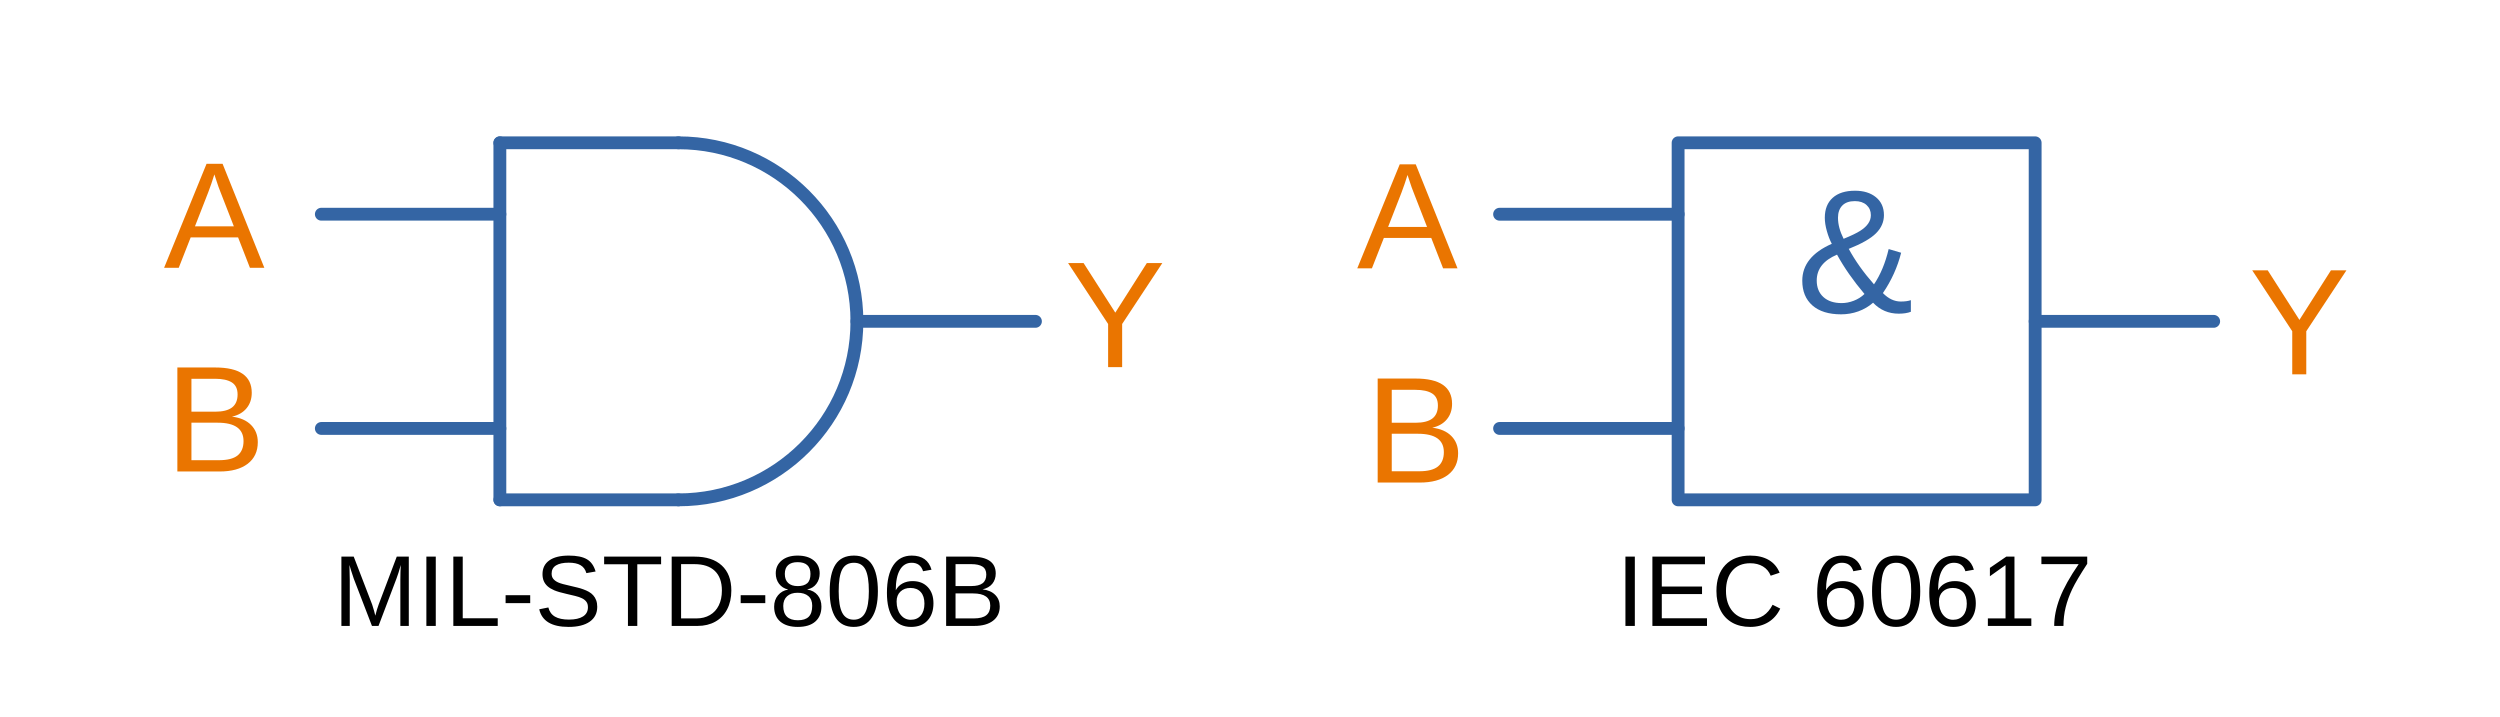
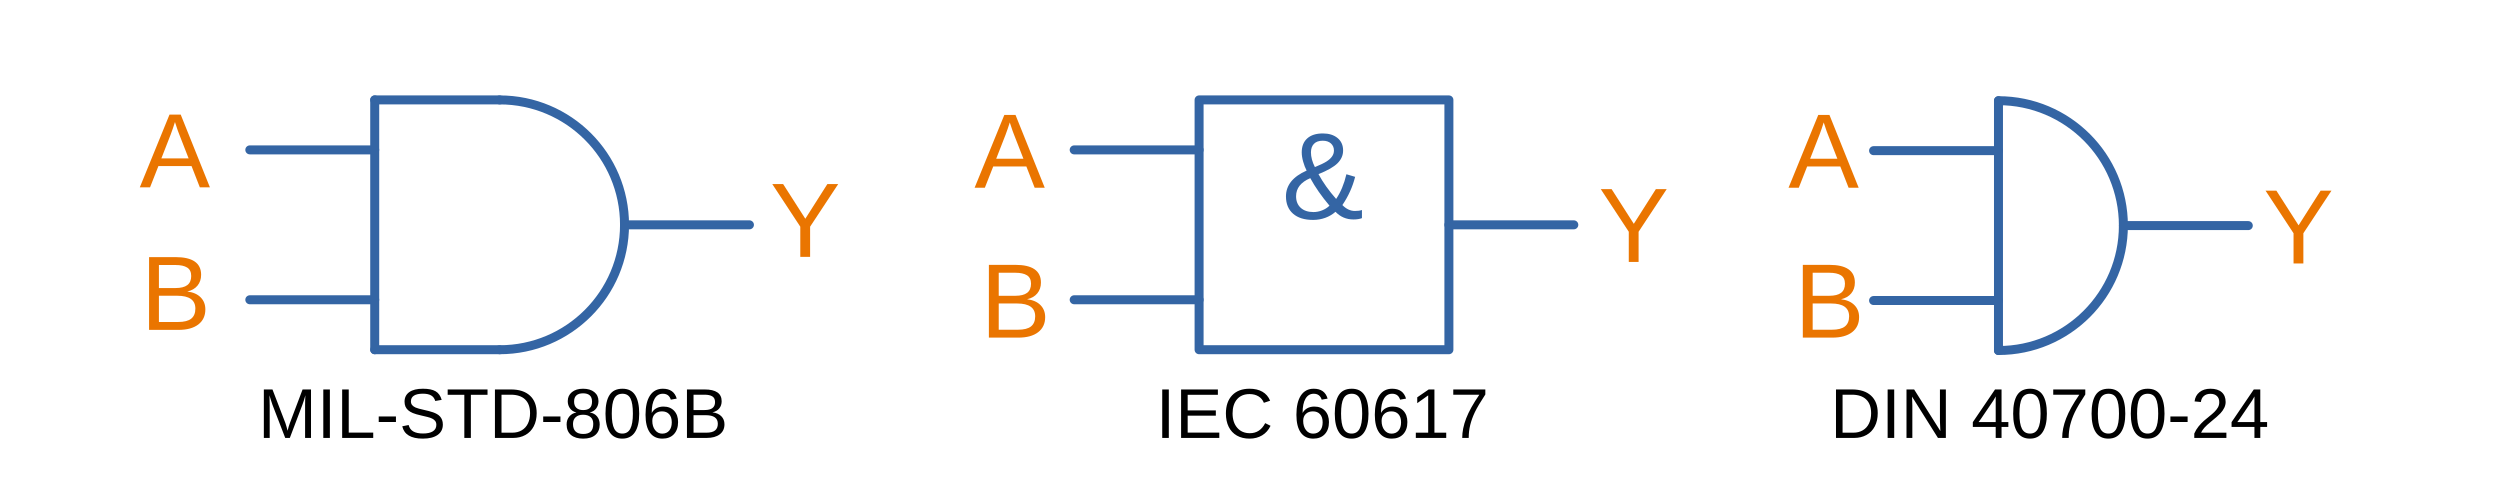
- <svg xmlns="http://www.w3.org/2000/svg" width="100%" height="100%" viewBox="0 0 827 237" version="1.1" xml:space="preserve" style="fill-rule:evenodd;clip-rule:evenodd;stroke-linecap:round;stroke-linejoin:round;stroke-miterlimit:1.5;">
-   <g transform="matrix(1,0,0,1,-324.989,-137.498)">
+ <svg xmlns="http://www.w3.org/2000/svg" width="100%" height="100%" viewBox="0 0 1182 237" version="1.1" xml:space="preserve" style="fill-rule:evenodd;clip-rule:evenodd;stroke-linecap:round;stroke-linejoin:round;stroke-miterlimit:1.5;">
+   <g transform="matrix(1,0,0,1,-313.178,-137.498)">
    <text x="677.227px" y="258.937px" style="font-family:'ArialMT', 'Arial', sans-serif;font-size:50px;fill:rgb(234,117,0);">Y</text>
  </g>
-   <g transform="matrix(1,0,0,1,66.7208,-135.1)">
+   <g transform="matrix(1,0,0,1,78.5318,-135.1)">
    <text x="677.227px" y="258.937px" style="font-family:'ArialMT', 'Arial', sans-serif;font-size:50px;fill:rgb(234,117,0);">Y</text>
  </g>
-   <g transform="matrix(1,0,0,1,-623.036,-170.354)">
+   <g transform="matrix(1,0,0,1,-611.225,-170.354)">
    <text x="677.227px" y="258.937px" style="font-family:'ArialMT', 'Arial', sans-serif;font-size:50px;fill:rgb(234,117,0);">A</text>
  </g>
-   <g transform="matrix(1,0,0,1,-228.335,-170.175)">
+   <g transform="matrix(1,0,0,1,-216.524,-170.175)">
    <text x="677.227px" y="258.937px" style="font-family:'ArialMT', 'Arial', sans-serif;font-size:50px;fill:rgb(234,117,0);">A</text>
  </g>
-   <g transform="matrix(1,0,0,1,-567.026,-51.8828)">
+   <g transform="matrix(1,0,0,1,-555.215,-51.8828)">
    <text x="677.227px" y="258.937px" style="font-family:'ArialMT', 'Arial', sans-serif;font-size:33.333px;">MIL-STD-806B</text>
  </g>
-   <g transform="matrix(1,0,0,1,-142.611,-51.8828)">
+   <g transform="matrix(1,0,0,1,-130.8,-51.8828)">
    <text x="677.227px" y="258.937px" style="font-family:'ArialMT', 'Arial', sans-serif;font-size:33.333px;">IEC 60617</text>
  </g>
-   <g transform="matrix(1,0,0,1,-622.666,-102.968)">
+   <g transform="matrix(1,0,0,1,-610.855,-102.968)">
    <text x="677.227px" y="258.937px" style="font-family:'ArialMT', 'Arial', sans-serif;font-size:50px;fill:rgb(234,117,0);">B</text>
  </g>
-   <g transform="matrix(1,0,0,1,-225.601,-99.3089)">
+   <g transform="matrix(1,0,0,1,-213.79,-99.3089)">
    <text x="677.227px" y="258.937px" style="font-family:'ArialMT', 'Arial', sans-serif;font-size:50px;fill:rgb(234,117,0);">B</text>
  </g>
-   <g id="gate-and-iec" transform="matrix(1,0,0,1,-566.929,-1370.08)">
+   <g id="gate-and-iec" transform="matrix(1,0,0,1,-555.118,-1370.08)">
    <g transform="matrix(1,0,0,1,483.849,1181.26)">
      <text x="677.227px" y="292.237px" style="font-family:'ArialMT', 'Arial', sans-serif;font-size:58.3px;fill:rgb(52,101,164);">&amp;</text>
    </g>
    <g transform="matrix(1,0,0,1,649.606,-944.882)">
      <rect x="472.441" y="2362.2" width="118.11" height="118.11" style="fill:none;stroke:rgb(52,101,164);stroke-width:4.25px;" />
    </g>
    <g transform="matrix(1,0,0,1,649.606,-944.882)">
      <path d="M472.441,2385.83L413.386,2385.83" style="fill:none;stroke:rgb(52,101,164);stroke-width:4.25px;" />
    </g>
    <g transform="matrix(1,0,0,1,649.606,-944.882)">
      <path d="M472.441,2456.69L413.386,2456.69" style="fill:none;stroke:rgb(52,101,164);stroke-width:4.25px;" />
    </g>
    <g transform="matrix(1,0,0,1,649.606,-909.449)">
      <path d="M590.551,2385.83L649.606,2385.83" style="fill:none;stroke:rgb(52,101,164);stroke-width:4.25px;" />
    </g>
  </g>
-   <g id="gate-and" transform="matrix(1,0,0,1,-602.417,-1370.08)">
+   <g id="gate-and" transform="matrix(1,0,0,1,-590.606,-1370.08)">
    <g transform="matrix(1,0,0,1,-59,0)">
      <path d="M885.827,1417.32C918.42,1417.32 944.882,1443.79 944.882,1476.38C944.882,1508.97 918.42,1535.43 885.827,1535.43" style="fill:none;stroke:rgb(52,101,164);stroke-width:4.25px;" />
    </g>
    <g transform="matrix(1,0,0,1,-118.055,0)">
      <path d="M885.827,1417.32L885.827,1535.43" style="fill:none;stroke:rgb(52,101,164);stroke-width:4.25px;" />
    </g>
    <g transform="matrix(1,0,0,1,-59,0)">
      <path d="M826.772,1417.32L885.827,1417.32" style="fill:none;stroke:rgb(52,101,164);stroke-width:4.25px;" />
    </g>
    <g transform="matrix(1,0,0,1,-59,0)">
      <path d="M826.772,1535.43L885.827,1535.43" style="fill:none;stroke:rgb(52,101,164);stroke-width:4.25px;" />
    </g>
    <g transform="matrix(1,0,0,1,-59,0)">
      <path d="M826.772,1440.94L767.717,1440.94" style="fill:none;stroke:rgb(52,101,164);stroke-width:4.25px;" />
    </g>
    <g transform="matrix(1,0,0,1,-59,0)">
      <path d="M826.772,1511.81L767.717,1511.81" style="fill:none;stroke:rgb(52,101,164);stroke-width:4.25px;" />
    </g>
    <g transform="matrix(1,0,0,1,-59,0)">
      <path d="M944.882,1476.38L1003.94,1476.38" style="fill:none;stroke:rgb(52,101,164);stroke-width:4.25px;" />
    </g>
  </g>
+   <g transform="matrix(1,0,0,1,392.834,-134.384)">
+     <text x="677.227px" y="258.937px" style="font-family:'ArialMT', 'Arial', sans-serif;font-size:50px;fill:rgb(234,117,0);">Y</text>
+   </g>
+   <g transform="matrix(1,0,0,1,168.303,-170.175)">
+     <text x="677.227px" y="258.937px" style="font-family:'ArialMT', 'Arial', sans-serif;font-size:50px;fill:rgb(234,117,0);">A</text>
+   </g>
+   <g transform="matrix(1,0,0,1,188.097,-51.8828)">
+     <text x="677.227px" y="258.937px" style="font-family:'ArialMT', 'Arial', sans-serif;font-size:33.333px;">DIN 40700-24</text>
+   </g>
+   <g transform="matrix(1,0,0,1,171.037,-99.3089)">
+     <text x="677.227px" y="258.937px" style="font-family:'ArialMT', 'Arial', sans-serif;font-size:50px;fill:rgb(234,117,0);">B</text>
+   </g>
+   <g id="gate-and-din" transform="matrix(1,0,0,1,177.165,-2787.04)">
+     <path d="M767.717,2834.65C800.31,2834.65 826.772,2861.11 826.772,2893.7C826.772,2926.29 800.31,2952.76 767.717,2952.76" style="fill:none;stroke:rgb(52,101,164);stroke-width:4.25px;" />
+     <path d="M767.717,2834.65L767.717,2952.76" style="fill:none;stroke:rgb(52,101,164);stroke-width:4.25px;" />
+     <path d="M826.772,2893.7L885.827,2893.7" style="fill:none;stroke:rgb(52,101,164);stroke-width:4.25px;" />
+     <path d="M767.717,2858.27L708.661,2858.27" style="fill:none;stroke:rgb(52,101,164);stroke-width:4.25px;" />
+     <path d="M767.717,2929.13L708.661,2929.13" style="fill:none;stroke:rgb(52,101,164);stroke-width:4.25px;" />
+   </g>
</svg>
